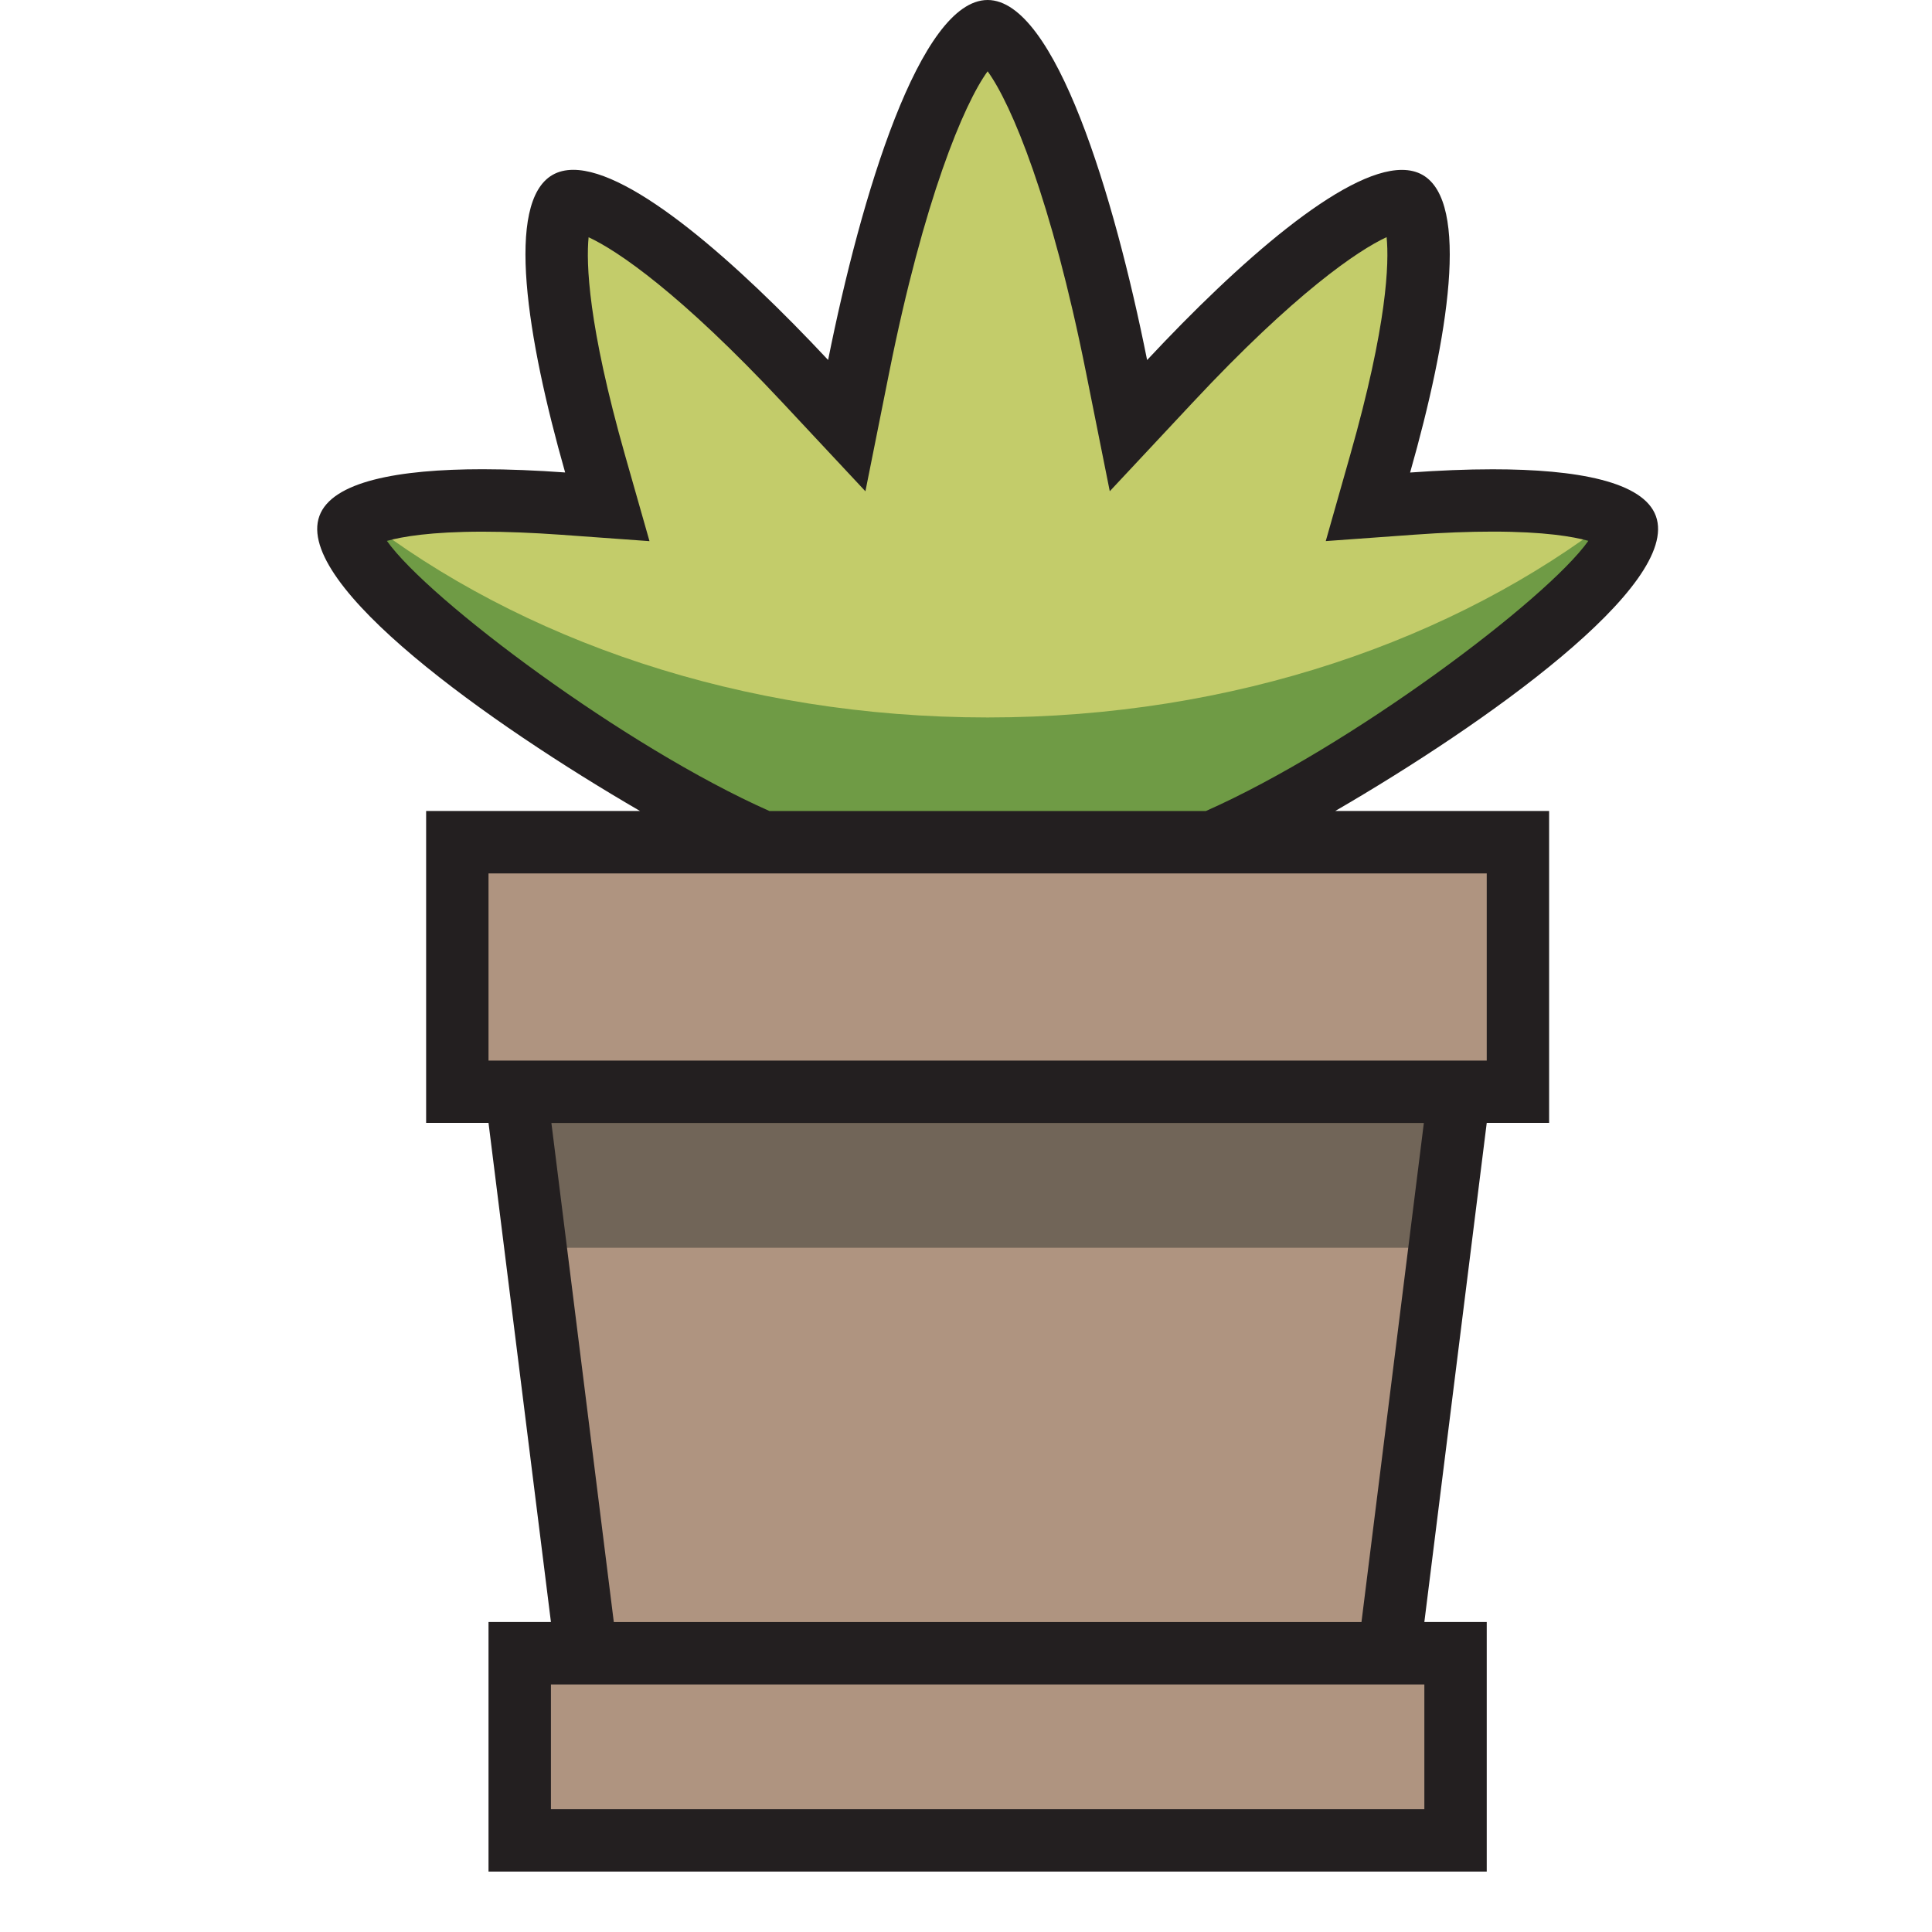
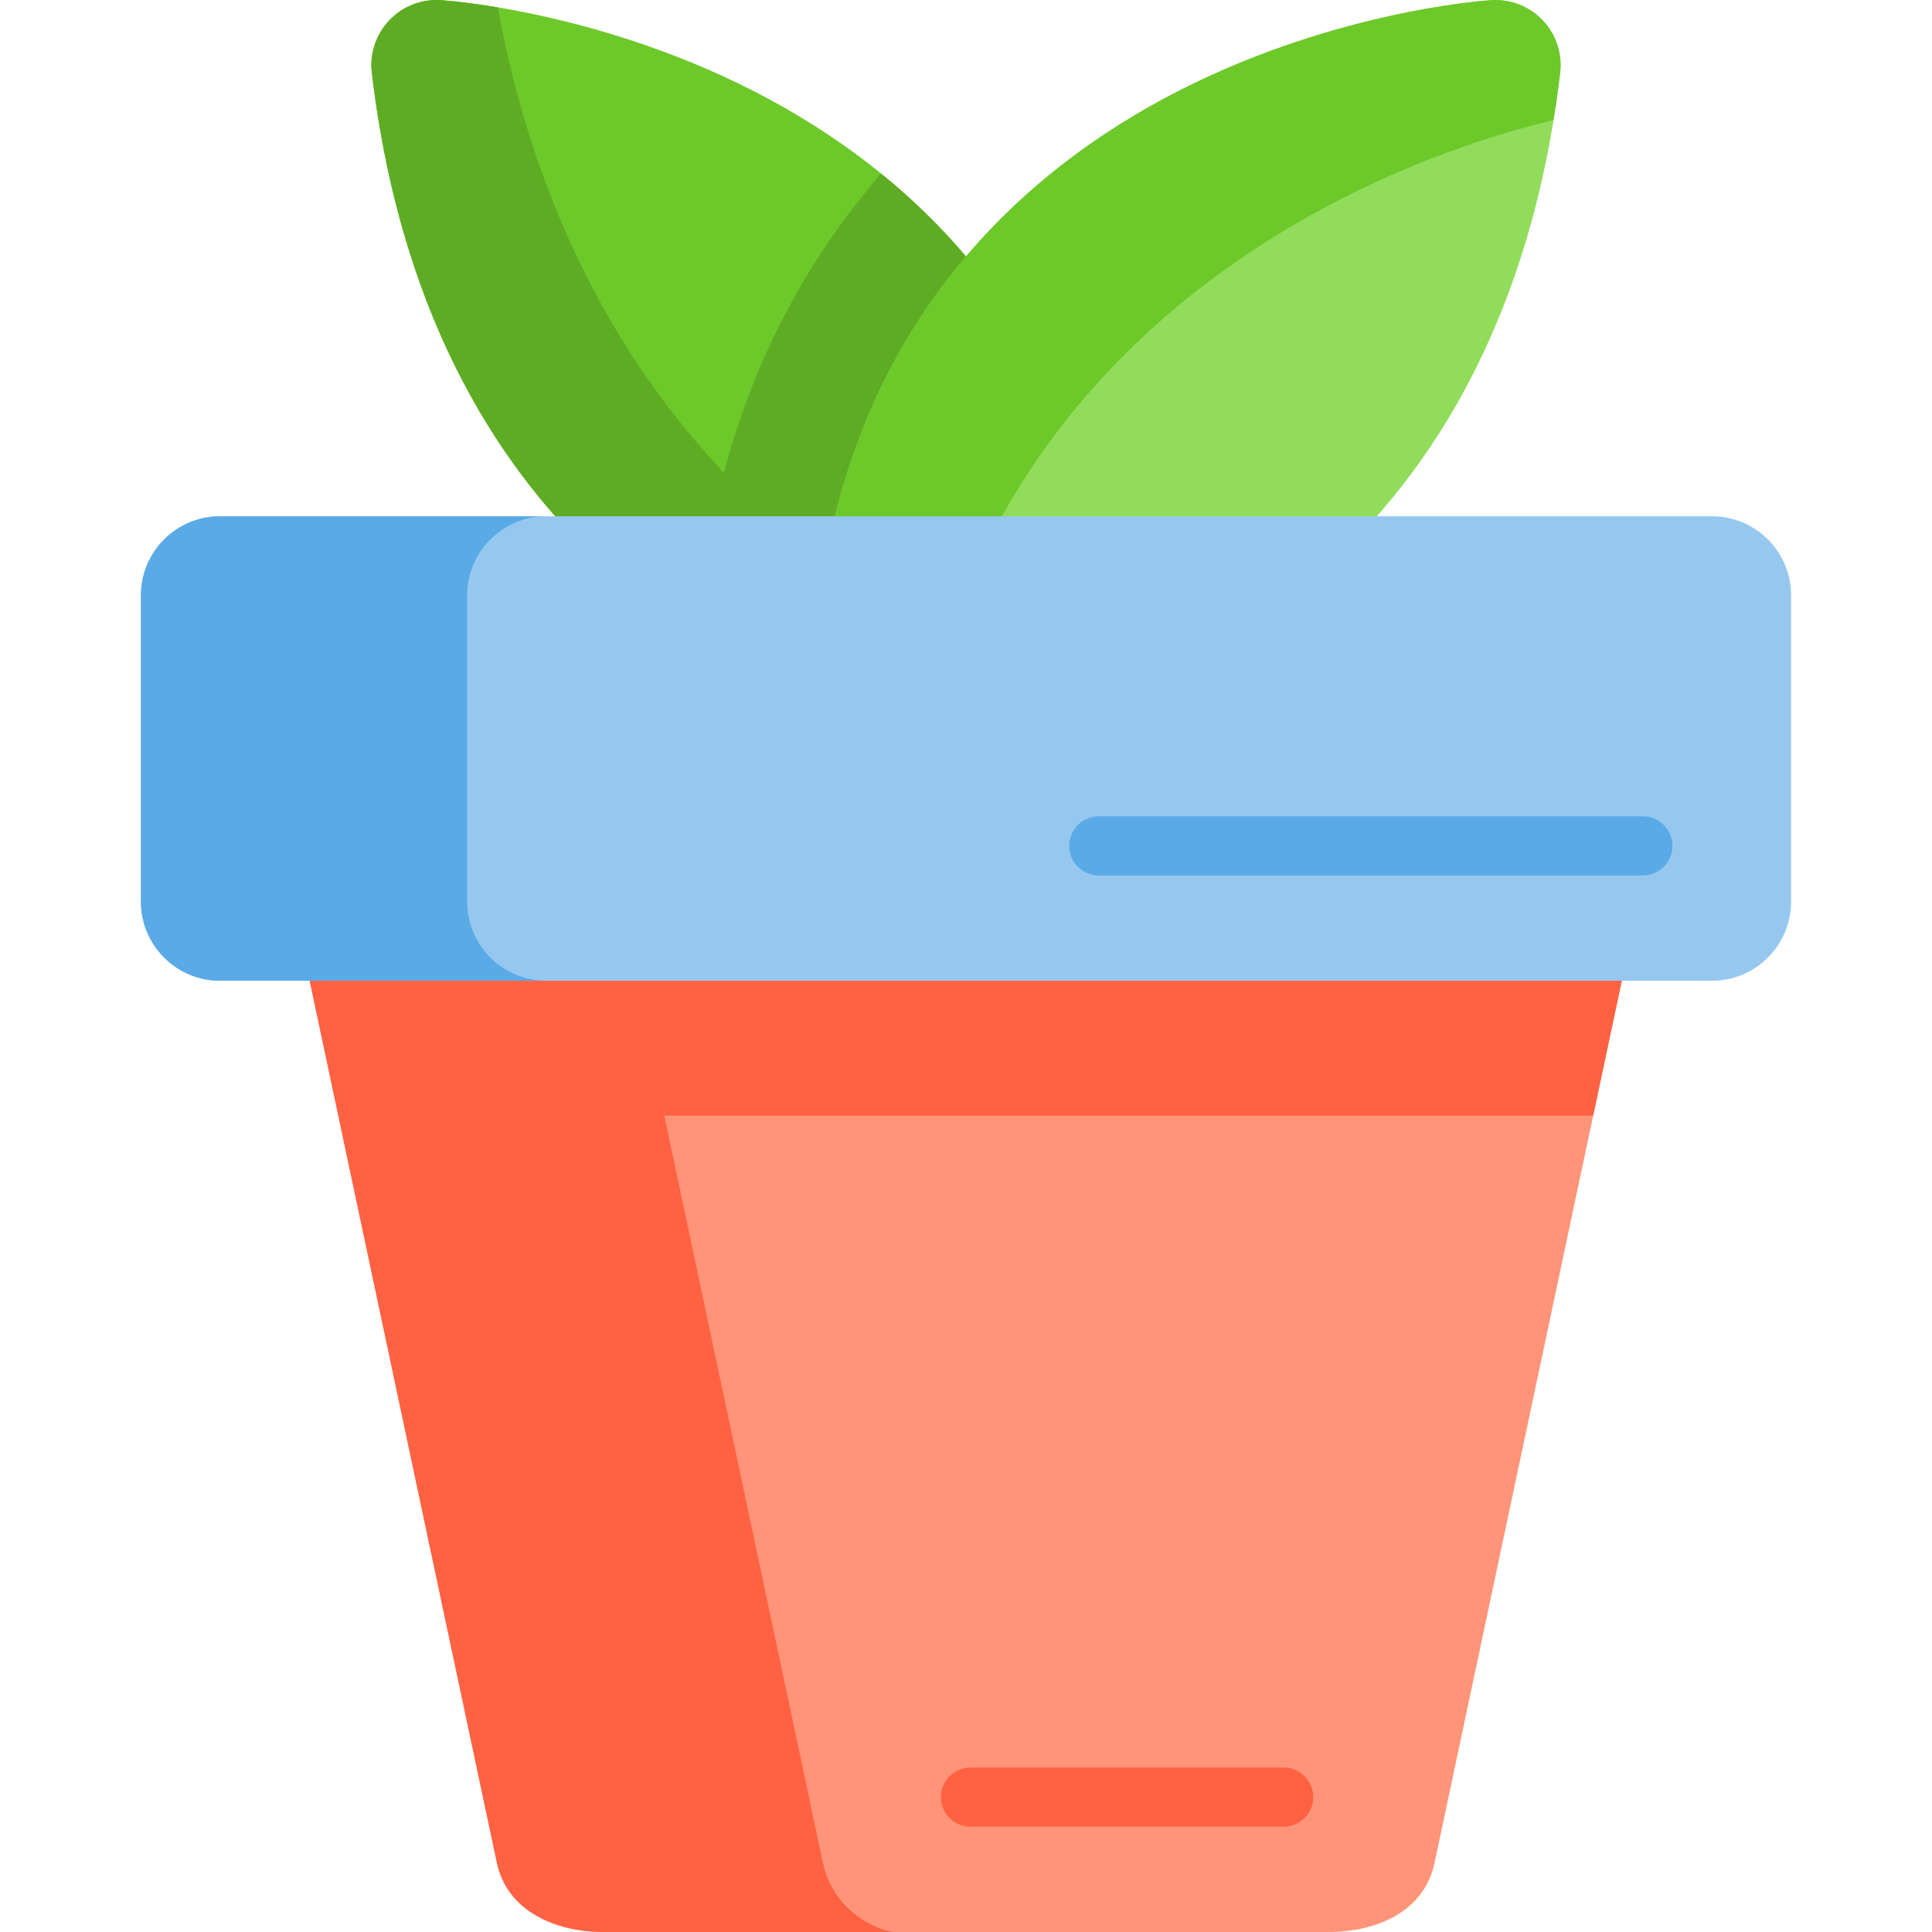
- <svg xmlns="http://www.w3.org/2000/svg" width="62" height="62" viewBox="0 0 62 62" fill="none">
-   <path d="M52.197 16.902C52.075 16.567 50.604 15.78 45.324 16.159L43.899 16.263L44.289 14.888C46.065 8.641 45.495 6.675 45.156 6.479C44.776 6.259 42.572 6.855 37.542 12.233L36.211 13.656L35.831 11.746C34.223 3.708 32.317 1.001 31.694 1.001C31.072 1.001 29.166 3.708 27.558 11.748L27.177 13.658L25.846 12.235C20.807 6.847 18.605 6.265 18.232 6.481C17.894 6.677 17.323 8.643 19.099 14.89L19.489 16.265L18.062 16.161C12.789 15.783 11.313 16.567 11.191 16.902C10.62 18.471 18.829 24.387 24.541 27.028H38.848C44.56 24.39 52.768 18.471 52.197 16.902Z" fill="#C3CC6A" />
-   <path d="M52.197 16.902C52.166 16.816 52.041 16.701 51.793 16.583C46.7 20.535 39.602 23.024 31.694 23.024C23.786 23.024 16.689 20.535 11.595 16.583C11.347 16.701 11.223 16.817 11.191 16.902C10.62 18.471 18.829 24.387 24.541 27.028H38.848C44.56 24.389 52.768 18.471 52.197 16.902Z" fill="#6F9B45" />
-   <path d="M46.71 53.055H44.575L46.828 35.036H48.712V27.028H14.676V35.036H16.56L18.813 53.055H16.678V59.062H46.71V53.055Z" fill="#AF9480" />
-   <path d="M46.215 40.042H17.203L16.56 35.036H46.828L46.215 40.042Z" fill="#716558" />
-   <path d="M53.139 16.561C52.736 15.454 50.61 15.06 47.901 15.06C47.062 15.06 46.169 15.098 45.252 15.164C46.483 10.837 47.174 6.493 45.657 5.616C45.462 5.504 45.238 5.452 44.988 5.452C43.108 5.452 39.745 8.413 36.812 11.554C35.756 6.275 33.862 0 31.694 0C29.526 0 27.632 6.275 26.575 11.552C23.64 8.413 20.278 5.45 18.398 5.45C18.148 5.45 17.924 5.502 17.73 5.614C16.212 6.491 16.905 10.835 18.136 15.162C17.219 15.096 16.324 15.058 15.487 15.058C12.778 15.058 10.652 15.452 10.25 16.559C9.443 18.776 15.72 23.226 20.538 26.025H13.675V36.035H15.677L17.68 52.052H15.677V60.061H47.711V52.052H45.709L47.711 36.035H49.713V26.025H42.85C47.669 23.228 53.945 18.778 53.139 16.561ZM45.709 58.06H17.68V54.056H45.709V58.06ZM43.691 52.054H19.698L17.695 36.038H45.693L43.691 52.054ZM47.711 34.035H15.677V28.029H47.711V34.035ZM38.697 26.027H24.693C20.064 23.975 13.751 19.242 12.416 17.358C12.903 17.222 13.829 17.062 15.487 17.062C16.242 17.062 17.085 17.096 17.992 17.16L20.843 17.366L20.06 14.615C18.865 10.411 18.809 8.437 18.889 7.614C19.814 8.04 21.834 9.412 25.111 12.919L27.772 15.766L28.537 11.944C29.644 6.417 30.927 3.343 31.694 2.288C32.461 3.343 33.744 6.417 34.849 11.942L35.614 15.764L38.275 12.918C41.556 9.406 43.577 8.036 44.498 7.61C44.58 8.431 44.523 10.405 43.326 14.613L42.545 17.364L45.396 17.158C46.305 17.092 47.148 17.06 47.901 17.06C49.559 17.06 50.484 17.22 50.972 17.356C49.639 19.242 43.326 23.975 38.697 26.027Z" fill="#231F20" />
+ <svg xmlns="http://www.w3.org/2000/svg" height="800px" width="800px" version="1.1" id="Layer_1" viewBox="0 0 512 512" xml:space="preserve">
+   <path style="fill:#FF9478;" d="M78.316,242.244l53.365,251.394C134.403,506.459,147.22,512,159.942,512h191.978  c13.211,0,25.539-5.542,28.261-18.363l53.365-251.394H78.316z" />
+   <g>
+     <path style="fill:#FF6243;" d="M340.177,484.098h-82.985c-4.332,0-7.845-3.512-7.845-7.845s3.512-7.845,7.845-7.845h82.985   c4.333,0,7.845,3.512,7.845,7.845S344.51,484.098,340.177,484.098z" />
+     <path style="fill:#FF6243;" d="M433.546,242.244H78.316l53.365,251.394C134.403,506.459,147.22,512,159.942,512h76.612   c-8.965-1.884-16.47-8.867-18.485-18.363l-42.027-197.98h246.166L433.546,242.244z" />
+   </g>
+   <path style="fill:#6DC82A;" d="M203.79,26.267c-43.096-23.224-85.232-26.12-87.003-26.233c-5.113-0.32-10.106,1.641-13.63,5.362  c-3.523,3.72-5.213,8.812-4.613,13.901c4.463,37.839,15.721,70.701,33.461,97.674c14.684,22.327,33.77,40.627,56.726,54.392  c44.228,26.519,87.157,26.825,88.964,26.825c2.58,0,8.625,0,13.773-5.152c3.375-3.377,5.203-8.001,5.046-12.773  C293.661,92.742,244.516,48.211,203.79,26.267z" />
+   <g>
+     <path style="fill:#5EAC24;" d="M291.468,193.035c2.274-2.275,3.824-5.121,4.559-8.191c-53.61-10.671-141.428-59.492-164.12-182.895   c-8.879-1.487-14.498-1.875-15.12-1.915c-5.113-0.32-10.106,1.641-13.63,5.361c-3.523,3.72-5.213,8.812-4.613,13.901   c4.463,37.839,15.721,70.701,33.461,97.674c14.684,22.327,33.77,40.627,56.726,54.392c44.228,26.519,87.157,26.825,88.964,26.825   C280.275,198.188,286.319,198.188,291.468,193.035z" />
+     <path style="fill:#5EAC24;" d="M233.501,46.003c-4.019,4.634-7.822,9.44-11.385,14.427   c-21.904,30.652-34.473,67.088-37.442,108.424c1.34,0.851,2.691,1.69,4.058,2.509c44.228,26.519,87.157,26.825,88.964,26.825   c2.58,0,8.625,0,13.773-5.152c3.375-3.377,5.203-8.001,5.046-12.773C294.339,113.531,265.25,71.794,233.501,46.003z" />
+   </g>
+   <path style="fill:#91DC5A;" d="M408.844,5.395c-3.524-3.719-8.506-5.68-13.63-5.361c-1.773,0.112-43.906,3.009-87.003,26.232  c-40.726,21.945-89.87,66.476-92.724,153.997c-0.156,4.772,1.67,9.396,5.046,12.773c5.148,5.151,11.192,5.152,13.772,5.152  c0.001,0,0.001,0,0.001,0c1.826,0,44.742-0.309,88.964-26.825c22.956-13.765,42.042-32.065,56.727-54.392  c17.741-26.973,28.998-59.835,33.461-97.674C414.057,14.208,412.368,9.115,408.844,5.395z" />
+   <path style="fill:#6DC82A;" d="M395.214,0.034c-1.773,0.112-43.906,3.009-87.003,26.232c-40.726,21.945-89.87,66.476-92.724,153.996  c-0.156,4.772,1.67,9.396,5.046,12.773c5.148,5.151,11.192,5.152,13.772,5.152c0,0,0.001,0,0.002,0c0.483,0,3.846-0.022,9.348-0.545  C265.143,85.341,362.136,43.63,411.687,31.823c0.67-4.116,1.27-8.285,1.77-12.526c0.6-5.089-1.09-10.18-4.613-13.901  C405.321,1.675,400.339-0.284,395.214,0.034z" />
+   <path style="fill:#96C8EF;" d="M453.737,259.909H58.264c-11.506,0-20.919-9.414-20.919-20.919v-81.254  c0-11.506,9.414-20.919,20.919-20.919h395.473c11.506,0,20.919,9.414,20.919,20.919v81.254  C474.656,250.495,465.242,259.909,453.737,259.909z" />
+   <g>
+     <path style="fill:#5AAAE7;" d="M123.811,238.99v-81.253c0-11.506,9.414-20.919,20.919-20.919H58.264   c-11.506,0-20.919,9.414-20.919,20.919v81.253c0,11.506,9.414,20.919,20.919,20.919h86.467   C133.225,259.909,123.811,250.495,123.811,238.99z" />
+     <path style="fill:#5AAAE7;" d="M435.375,232.007h-144.18c-4.332,0-7.845-3.512-7.845-7.845c0-4.332,3.512-7.845,7.845-7.845   h144.181c4.333,0,7.845,3.512,7.845,7.845C443.221,228.495,439.708,232.007,435.375,232.007z" />
+   </g>
</svg>
